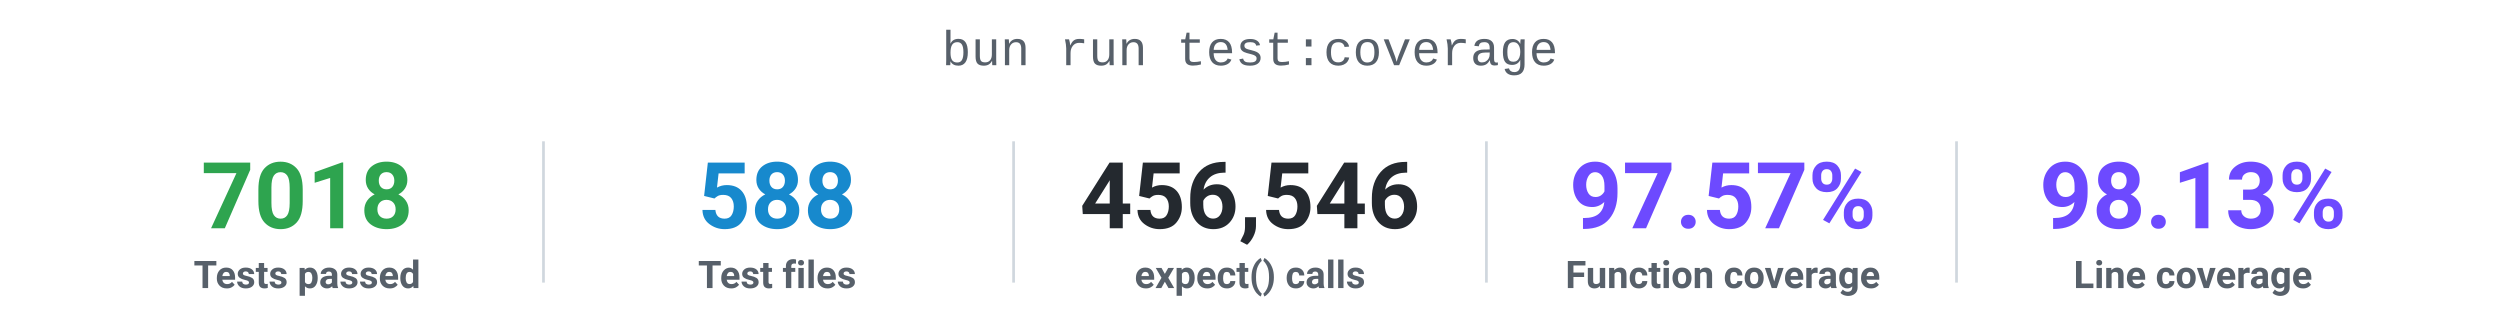
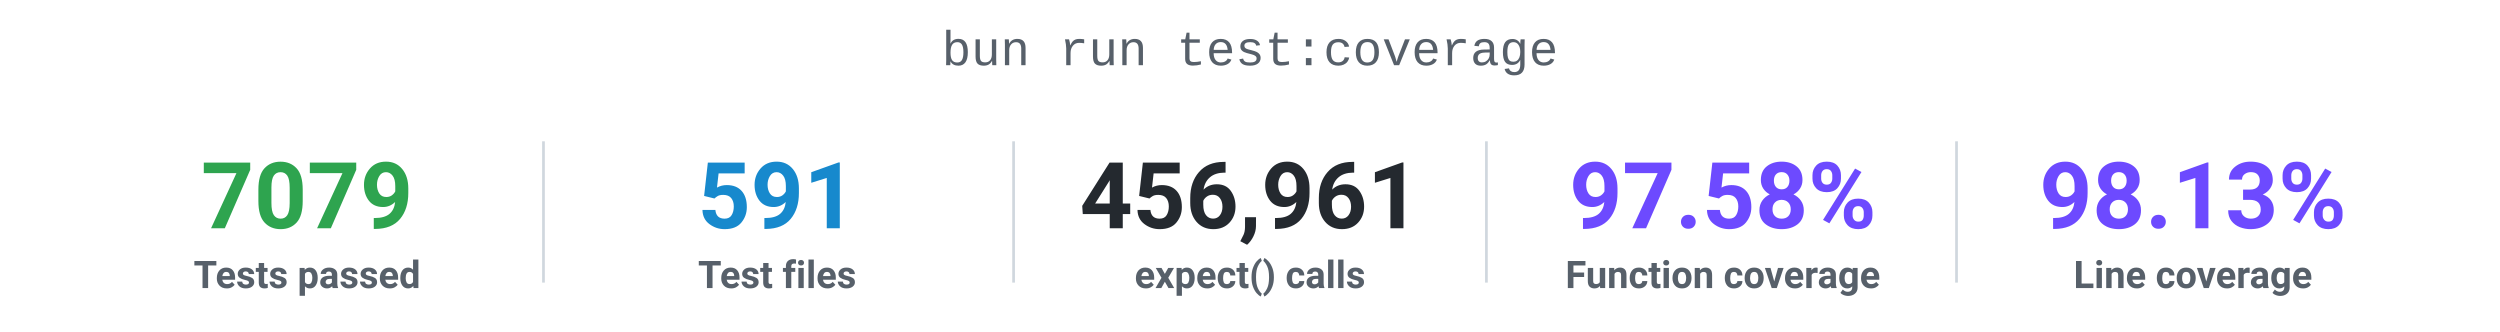
- <svg xmlns="http://www.w3.org/2000/svg" viewBox="0 0 920 122" width="920" height="122" role="img" aria-label="bun run test:coverage — 7018 tests passed, 588 test files, 456,546 expect() calls, 97.57% function coverage, 98.13% line coverage">
+ <svg xmlns="http://www.w3.org/2000/svg" viewBox="0 0 920 122" width="920" height="122" role="img" aria-label="bun run test:coverage — 7079 tests passed, 591 test files, 456,961 expect() calls, 97.58% function coverage, 98.13% line coverage">
  <style>
    .cmd { font-family: ui-monospace, SFMono-Regular, 'SF Mono', Menlo, Consolas, 'Liberation Mono', monospace; font-weight: 500; font-size: 18px; }
    .val { font-family: system-ui, -apple-system, BlinkMacSystemFont, 'Segoe UI', Roboto, sans-serif; font-weight: 700; font-size: 34px; }
    .lbl { font-family: system-ui, -apple-system, BlinkMacSystemFont, 'Segoe UI', Roboto, sans-serif; font-weight: 600; font-size: 14px; }
  </style>
  <text x="460" y="24" text-anchor="middle" class="cmd" fill="#57606a">bun run test:coverage</text>
  <line x1="200" y1="52" x2="200" y2="104" stroke="#d0d7de" stroke-width="1" />
  <line x1="373" y1="52" x2="373" y2="104" stroke="#d0d7de" stroke-width="1" />
  <line x1="547" y1="52" x2="547" y2="104" stroke="#d0d7de" stroke-width="1" />
  <line x1="720" y1="52" x2="720" y2="104" stroke="#d0d7de" stroke-width="1" />
-   <text x="113" y="84" text-anchor="middle" class="val" fill="#2ea44f">7018</text>
+   <text x="113" y="84" text-anchor="middle" class="val" fill="#2ea44f">7079</text>
  <text x="113" y="106" text-anchor="middle" class="lbl" fill="#57606a">Tests passed</text>
-   <text x="286" y="84" text-anchor="middle" class="val" fill="#1789cd">588</text>
+   <text x="286" y="84" text-anchor="middle" class="val" fill="#1789cd">591</text>
  <text x="286" y="106" text-anchor="middle" class="lbl" fill="#57606a">Test files</text>
-   <text x="460" y="84" text-anchor="middle" class="val" fill="#24292f">456,546</text>
+   <text x="460" y="84" text-anchor="middle" class="val" fill="#24292f">456,961</text>
  <text x="460" y="106" text-anchor="middle" class="lbl" fill="#57606a">expect() calls</text>
-   <text x="634" y="84" text-anchor="middle" class="val" fill="#6d4aff">97.57%</text>
+   <text x="634" y="84" text-anchor="middle" class="val" fill="#6d4aff">97.58%</text>
  <text x="634" y="106" text-anchor="middle" class="lbl" fill="#57606a">Function coverage</text>
  <text x="807" y="84" text-anchor="middle" class="val" fill="#6d4aff">98.13%</text>
  <text x="807" y="106" text-anchor="middle" class="lbl" fill="#57606a">Line coverage</text>
</svg>
